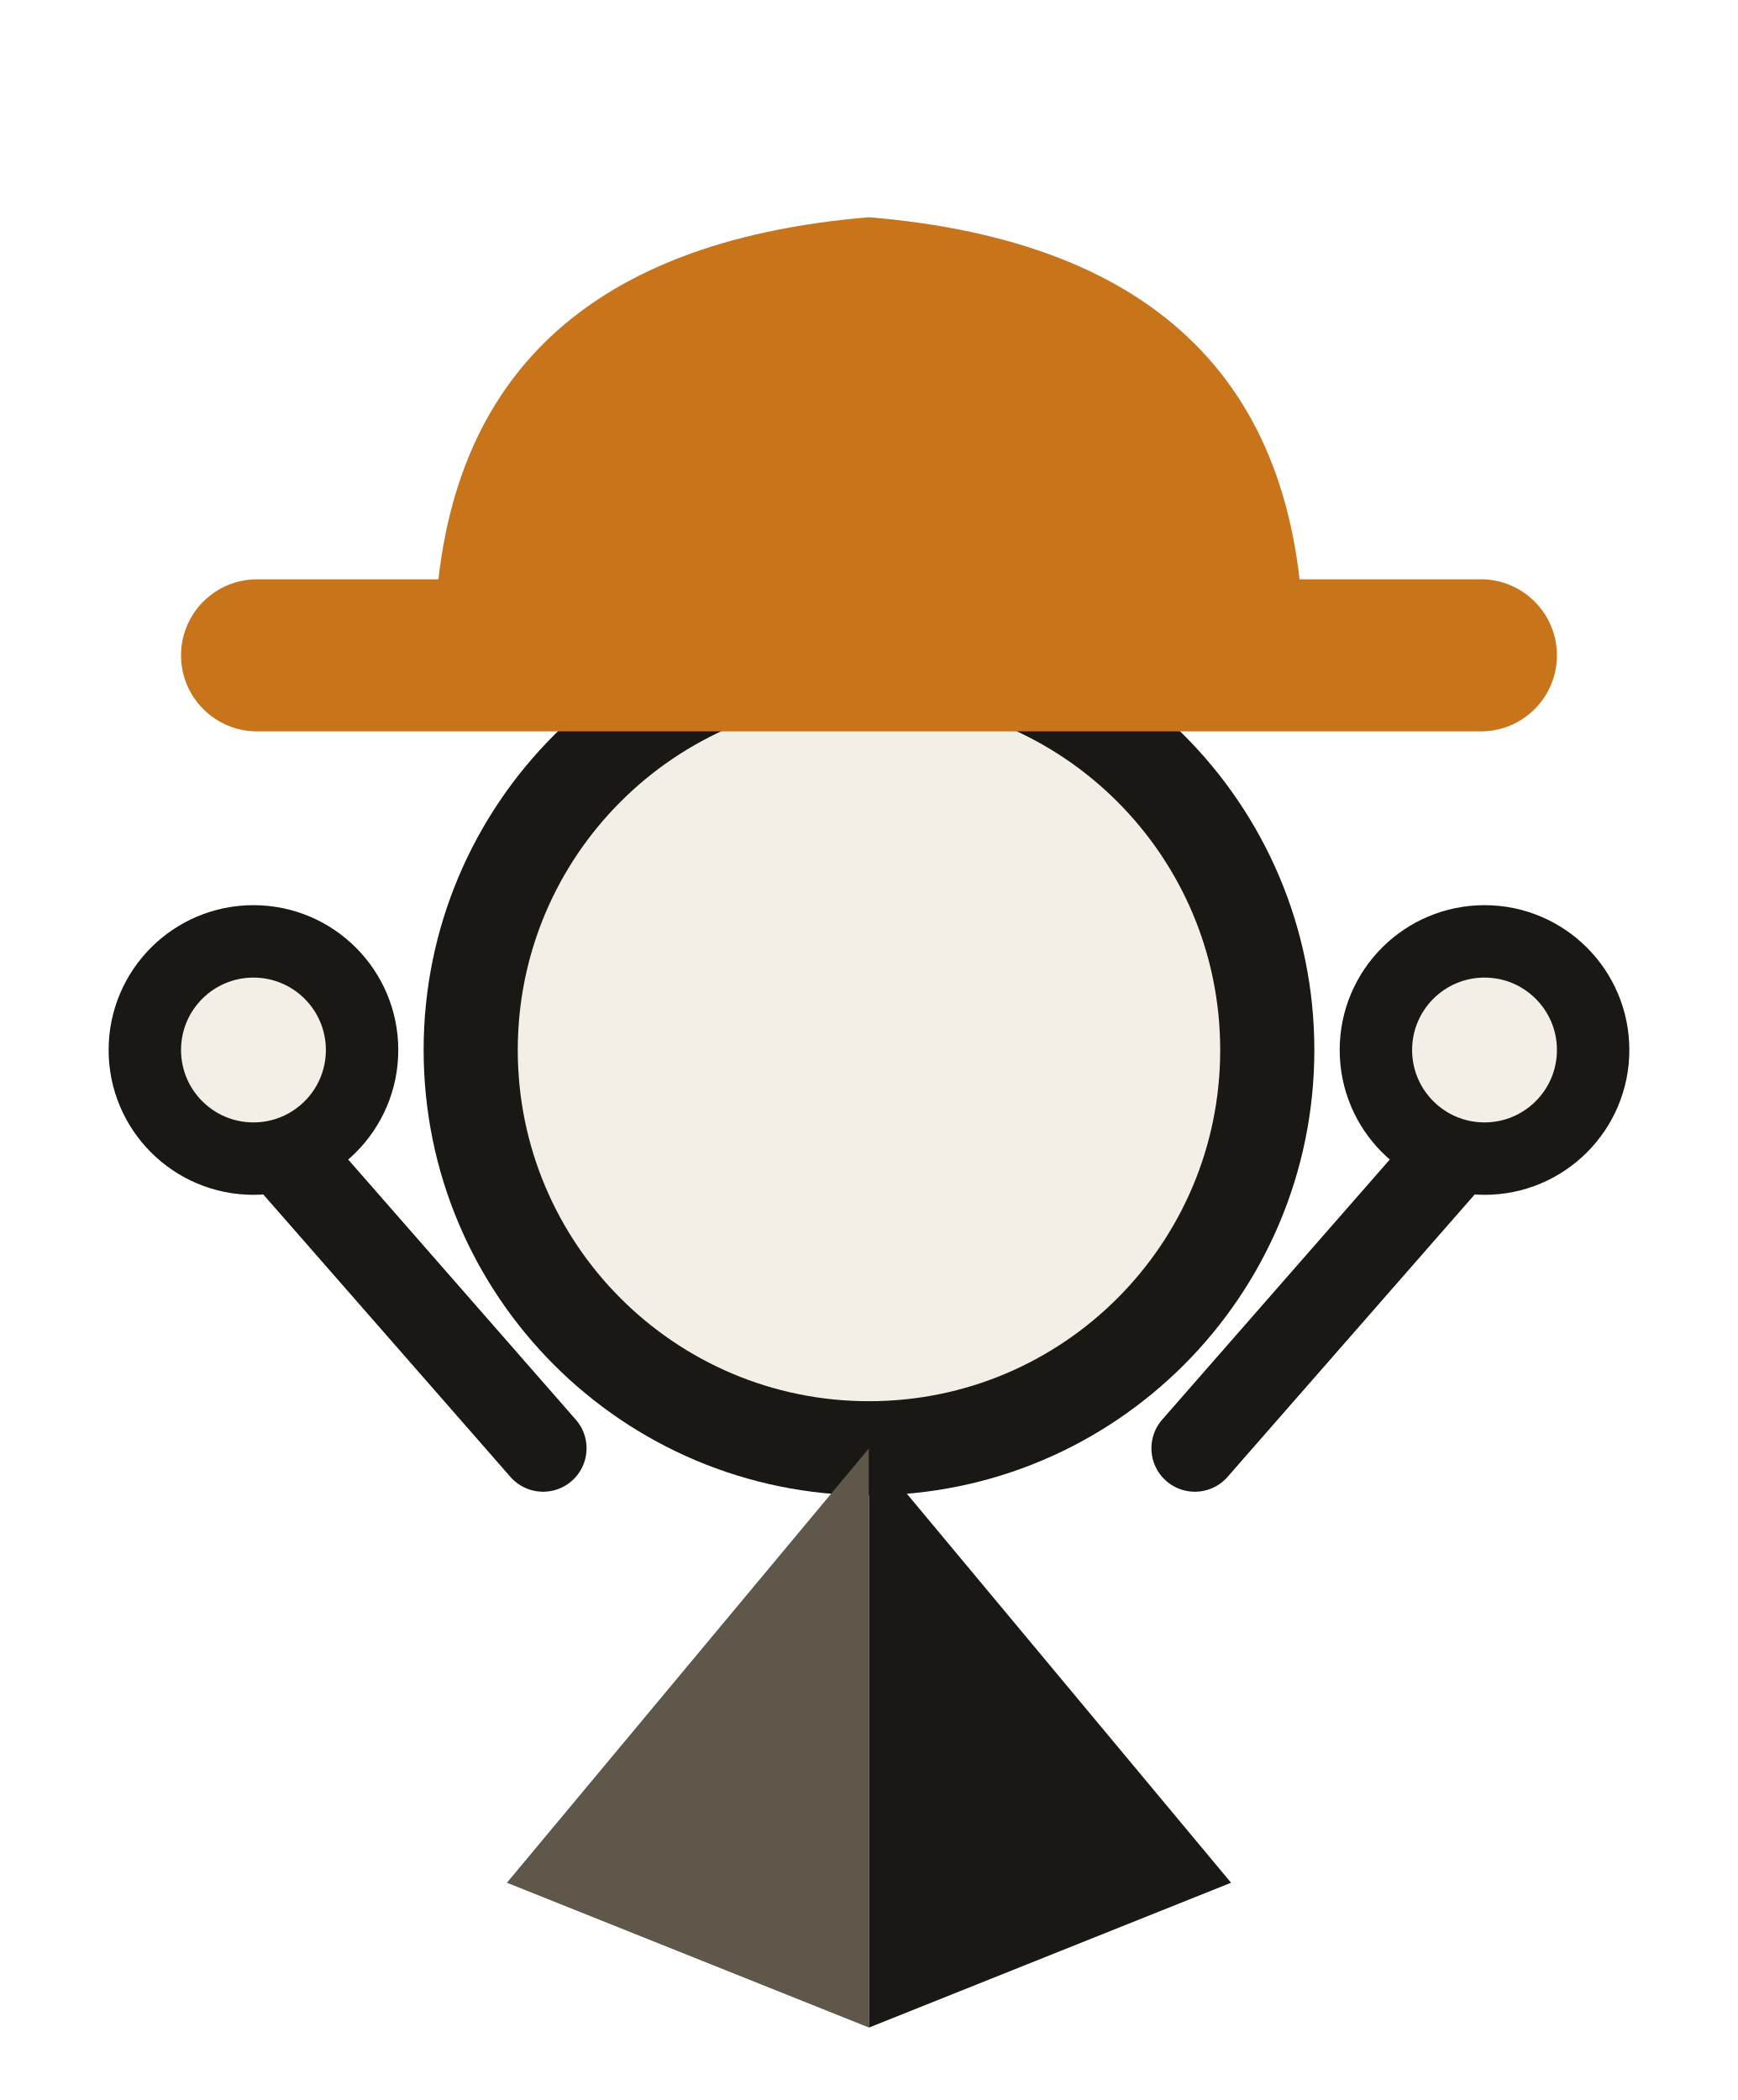
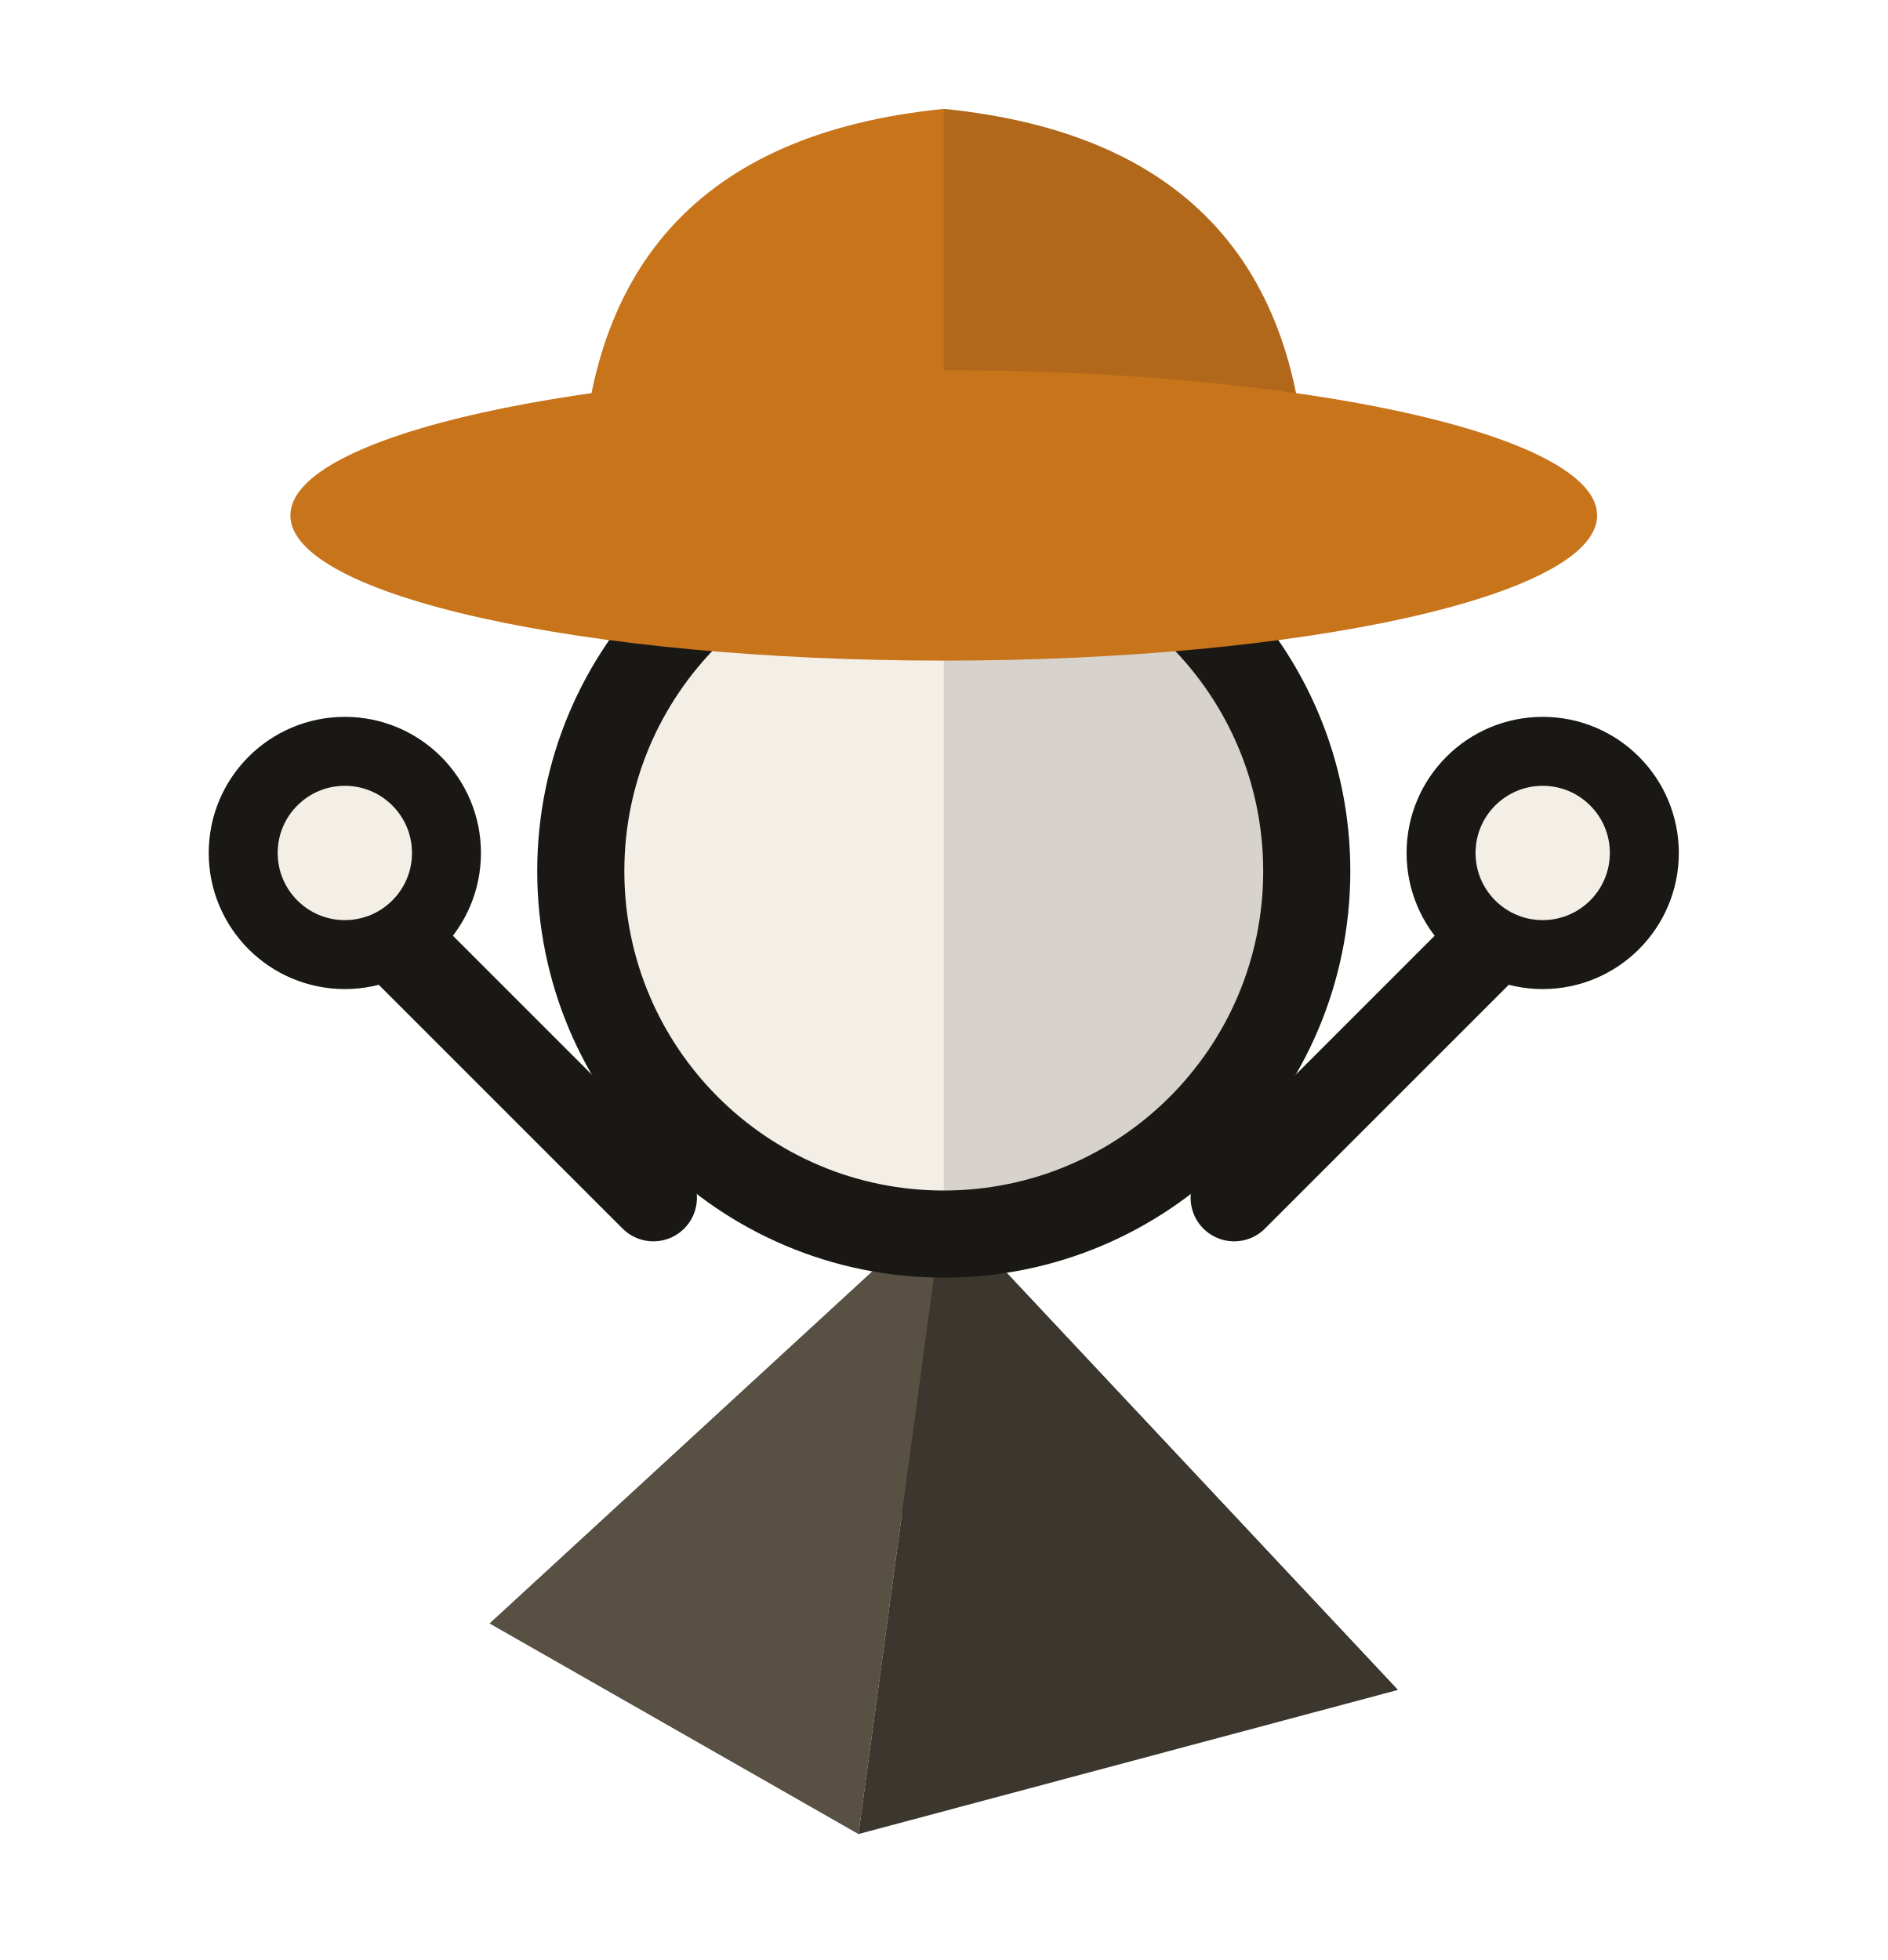
- <svg xmlns="http://www.w3.org/2000/svg" viewBox="8 -2 48 58" role="img" aria-label="Pipecrew crew member tipping the hat over a 3D pyramid">
-   <style>
-     .s{ fill:none; stroke:#1a1814; stroke-linecap:round; stroke-linejoin:round; }
-     .a{ fill:#c8741b; stroke:none; }
-     .node{ fill:#f3efe7; stroke:#1a1814; stroke-linecap:round; stroke-linejoin:round; }
-     .f1{ fill:#1a1814; }
-     .f2{ fill:#5f5749; }
-   </style>
-   <circle class="node" stroke-width="2.6" cx="32" cy="27" r="11" />
-   <path class="a" d="M20 16 Q20 5 32 4 Q44 5 44 16 Z" />
-   <rect class="a" x="13" y="14" width="38" height="4.2" rx="2.1" />
-   <line class="s" stroke-width="2.4" x1="23" y1="38" x2="16" y2="30" />
-   <circle class="node" stroke-width="2" cx="15" cy="27" r="3" />
-   <line class="s" stroke-width="2.4" x1="41" y1="38" x2="48" y2="30" />
-   <circle class="node" stroke-width="2" cx="49" cy="27" r="3" />
-   <path class="f2" d="M32 38 L22 50 L32 54 Z" />
-   <path class="f1" d="M32 38 L42 50 L32 54 Z" />
+ <svg xmlns="http://www.w3.org/2000/svg" viewBox="6 0 52 54" role="img" aria-label="Pipecrew crew member tipping the hat on a 3D pyramid">
+   <g stroke="none">
+     <polygon points="32.00,33.22 34.35,40.75 19.49,44.73" fill="rgb(60,55,46)" />
+     <polygon points="32.00,33.22 44.51,46.56 34.35,40.75" fill="rgb(32,29,25)" />
+     <polygon points="32.00,33.22 19.49,44.73 29.65,50.53" fill="rgb(87,80,67)" />
+     <polygon points="32.00,33.22 29.65,50.53 44.51,46.56" fill="rgb(60,55,46)" />
+   </g>
+   <circle cx="32" cy="24" r="10" fill="#f3efe7" stroke="#1a1814" stroke-width="2.4" stroke-linejoin="round" stroke-linecap="round" />
+   <path d="M32 14 A10 10 0 0 1 32 34 Z" fill="#1a1814" opacity="0.13" />
+   <path d="M22 14 Q22 4 32 3 Q42 4 42 14 Z" fill="#c8741b" />
+   <path d="M32 3 Q42 4 42 14 L32 14 Z" fill="#1a1814" opacity="0.13" />
+   <ellipse cx="32" cy="14.2" rx="18" ry="4" fill="#c8741b" />
+   <line x1="24" y1="33" x2="17" y2="26" fill="none" stroke="#1a1814" stroke-width="2.4" stroke-linecap="round" stroke-linejoin="round" />
+   <circle cx="15.5" cy="23.5" r="2.8" fill="#f3efe7" stroke="#1a1814" stroke-width="1.9" stroke-linejoin="round" stroke-linecap="round" />
+   <line x1="40" y1="33" x2="47" y2="26" fill="none" stroke="#1a1814" stroke-width="2.4" stroke-linecap="round" stroke-linejoin="round" />
+   <circle cx="48.5" cy="23.5" r="2.8" fill="#f3efe7" stroke="#1a1814" stroke-width="1.9" stroke-linejoin="round" stroke-linecap="round" />
</svg>
